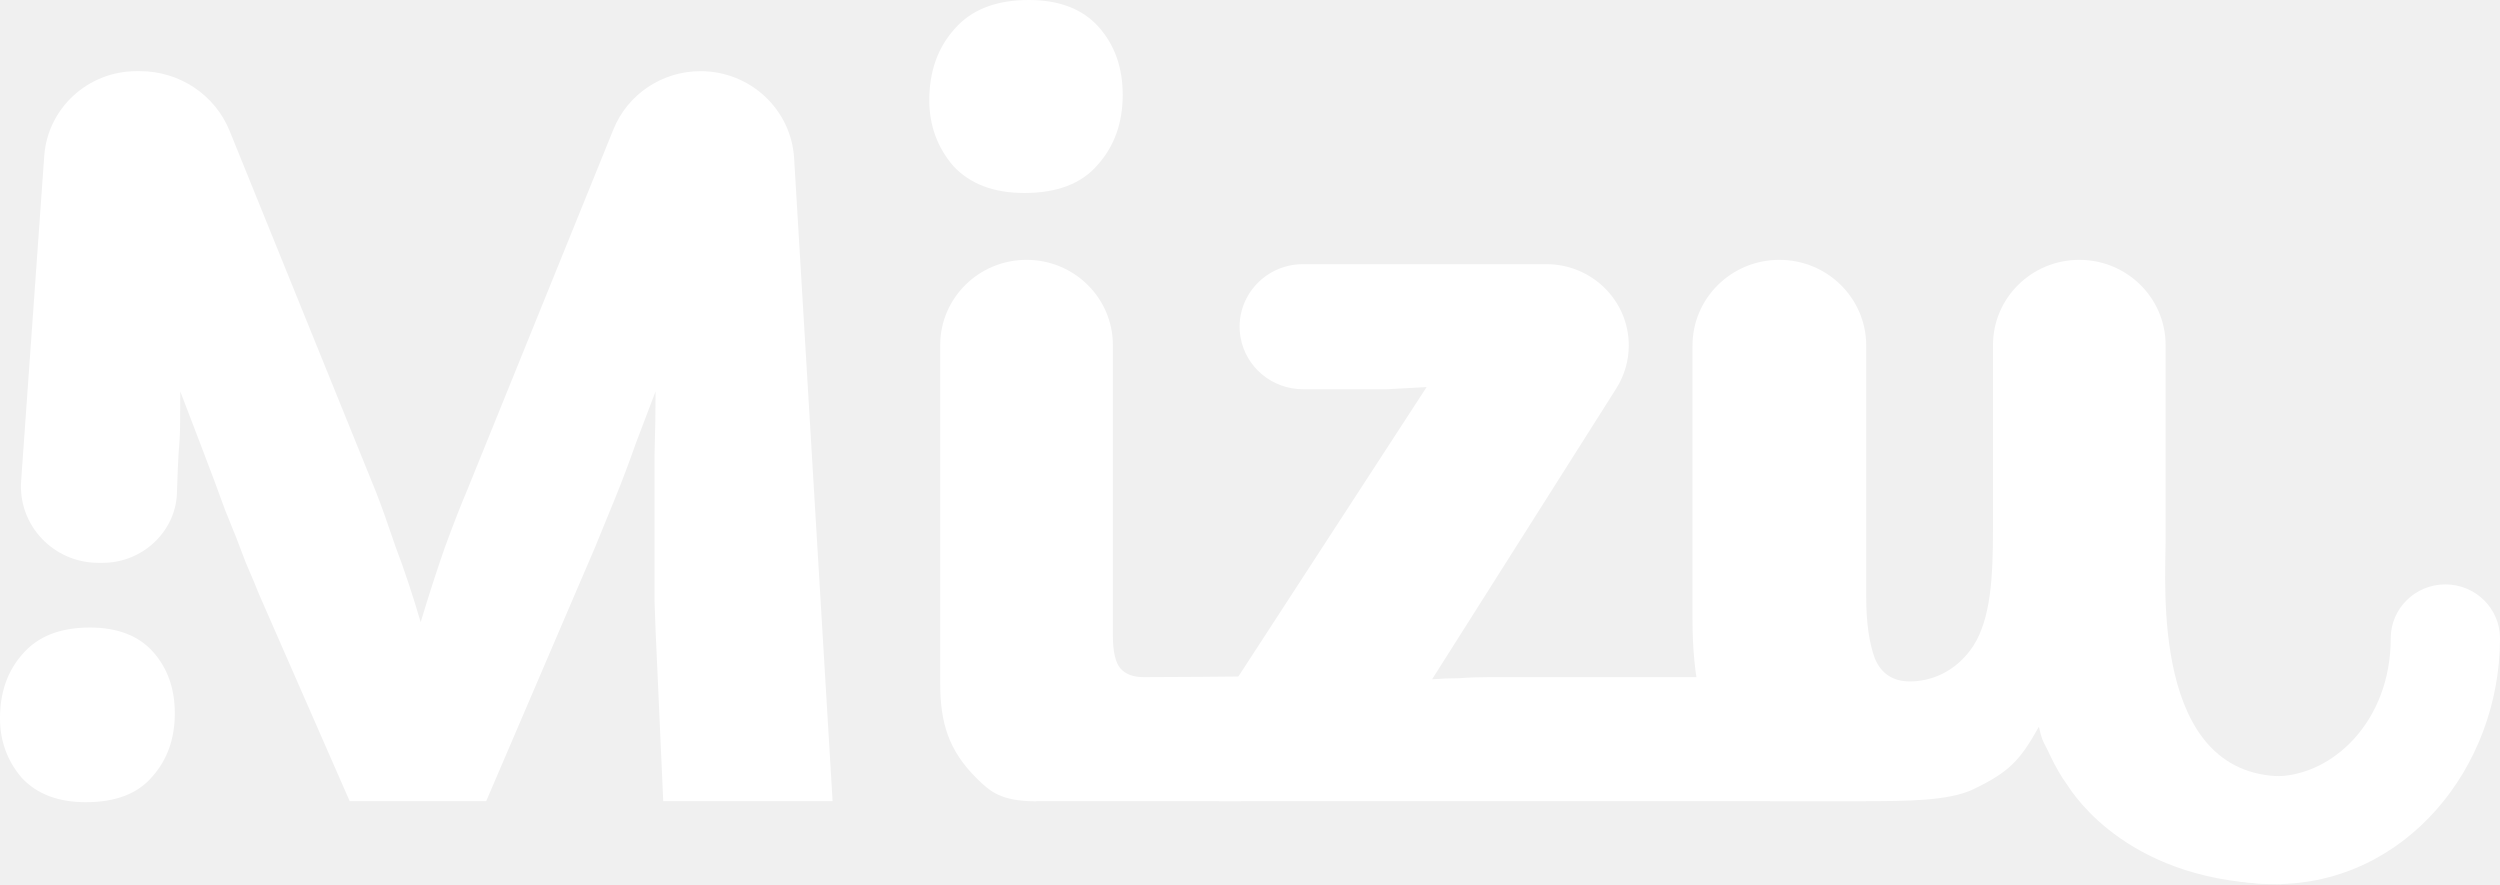
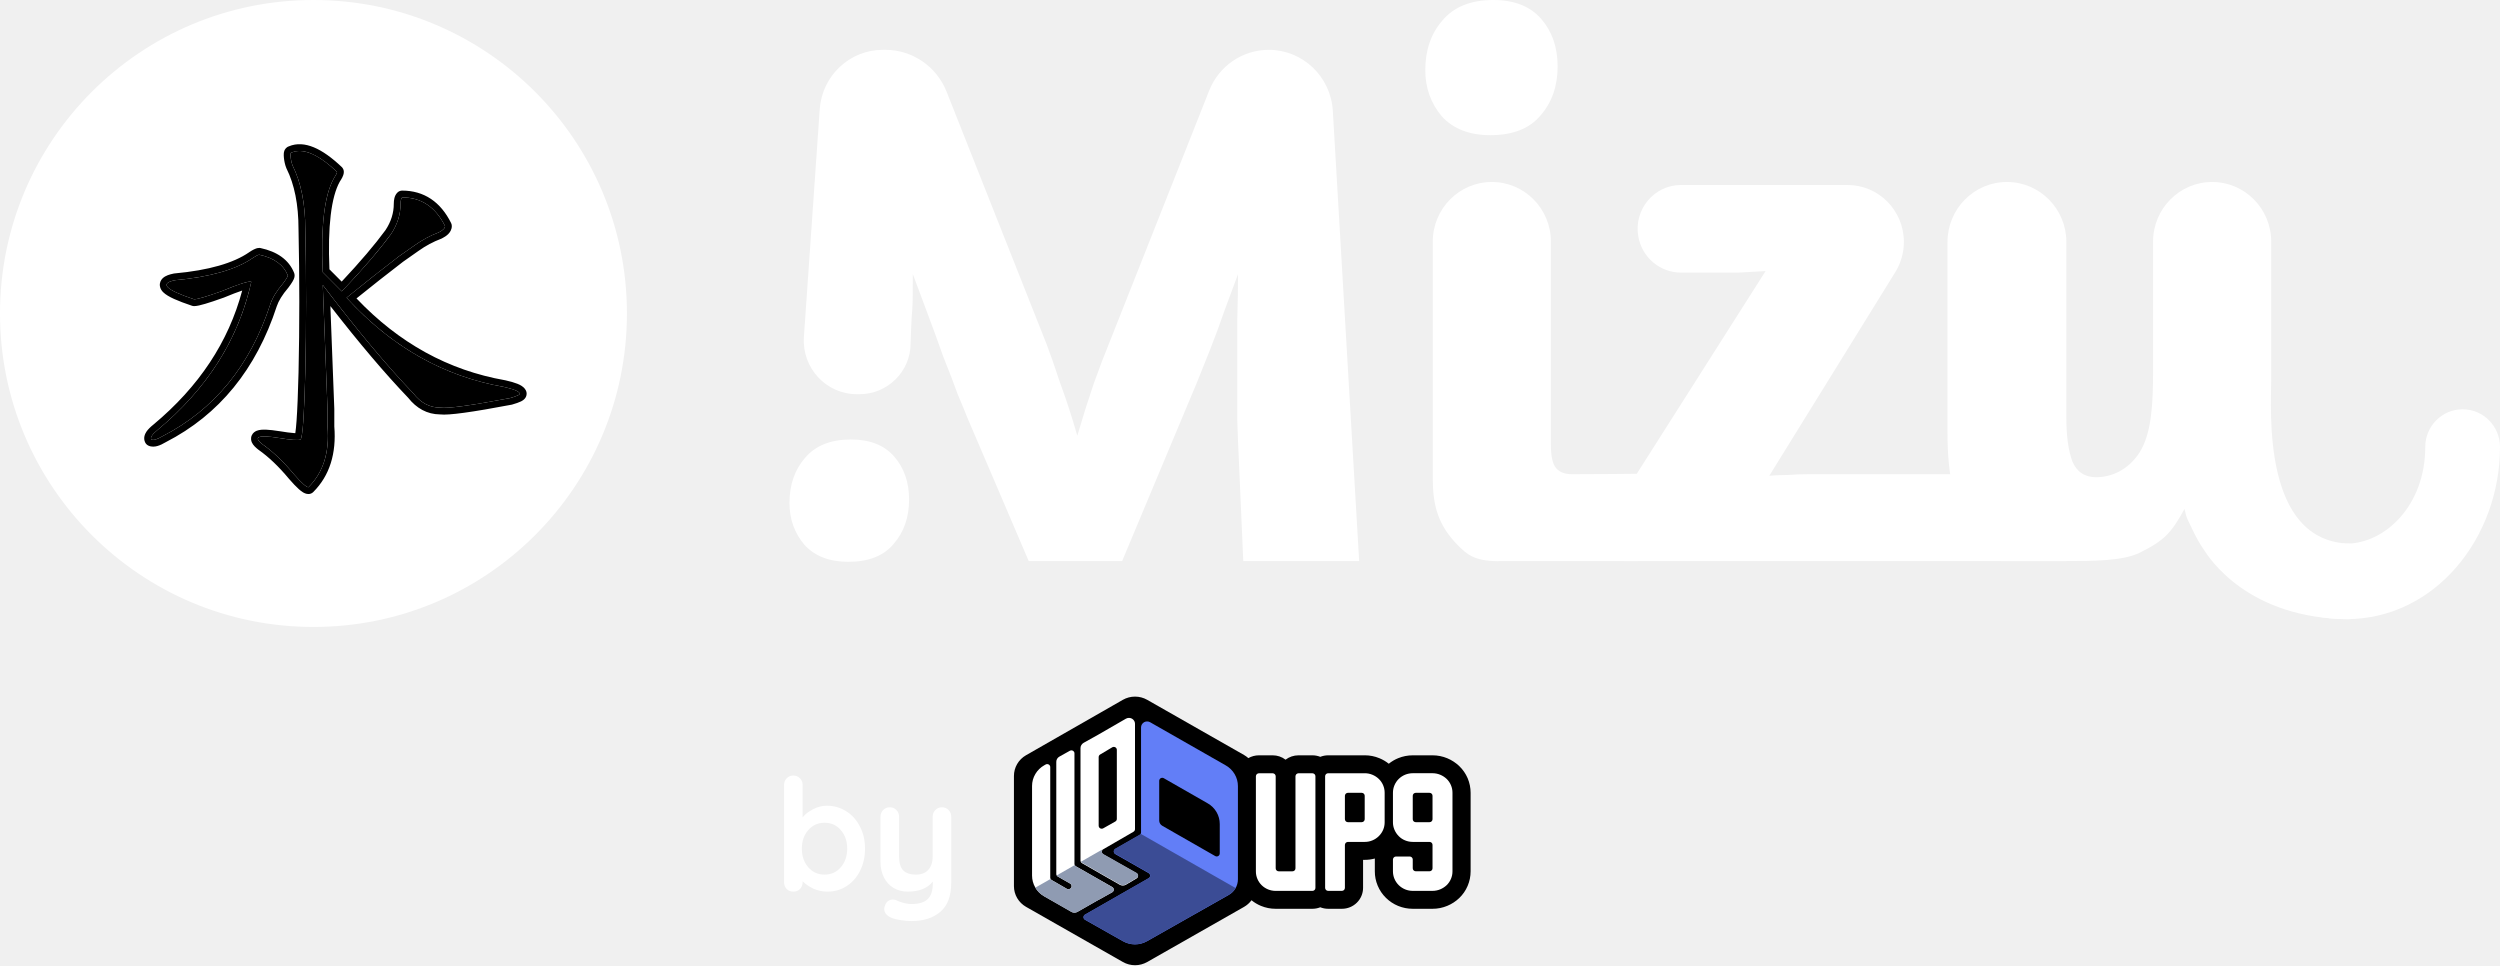
- <svg xmlns="http://www.w3.org/2000/svg" width="82" height="29" viewBox="0 0 82 29" fill="none">
-   <path d="M15.948 26.277H11.469L8.494 19.487C8.422 19.298 8.279 18.956 8.064 18.461C7.873 17.942 7.646 17.365 7.383 16.728C7.144 16.068 6.893 15.396 6.63 14.712C6.367 14.028 6.129 13.404 5.913 12.838C5.913 15.136 5.881 13.794 5.806 16.091C5.806 17.4 4.695 18.461 3.369 18.461H3.228C1.754 18.461 0.589 17.228 0.693 15.777L1.451 5.118C1.562 3.55 2.884 2.334 4.476 2.334H4.597C5.89 2.334 7.053 3.111 7.533 4.296L12.329 16.127C12.496 16.551 12.711 17.152 12.974 17.93C13.261 18.685 13.535 19.51 13.798 20.406C14.061 19.534 14.324 18.72 14.587 17.966C14.873 17.188 15.112 16.575 15.303 16.127L20.121 4.242C20.588 3.09 21.719 2.334 22.977 2.334C24.605 2.334 25.951 3.586 26.047 5.19L27.309 26.277H21.754L21.539 21.467C21.515 21.019 21.492 20.43 21.468 19.699C21.468 18.968 21.468 18.202 21.468 17.4C21.468 16.575 21.468 15.761 21.468 14.96C21.492 14.135 21.503 13.427 21.503 12.838C21.312 13.333 21.097 13.899 20.858 14.535C20.643 15.148 20.416 15.75 20.177 16.339C19.939 16.928 19.712 17.483 19.497 18.001C19.282 18.496 19.114 18.885 18.995 19.168L15.948 26.277Z" fill="white" />
-   <path d="M32.04 25.534C31.108 24.614 30.839 23.695 30.839 22.422V11.317C30.839 9.774 32.107 8.523 33.671 8.523C35.234 8.523 36.502 9.774 36.502 11.317V20.831C36.502 21.373 36.586 21.738 36.753 21.927C36.92 22.115 37.171 22.21 37.505 22.21C37.697 22.21 41.06 22.198 41.251 22.174C41.442 22.127 41.167 22.198 41.215 22.174L38.939 25.57C38.915 25.593 38.808 25.652 38.616 25.746C38.425 25.817 38.174 25.911 37.864 26.029C36.377 25.782 35.23 26.1 33.956 26.282C32.829 26.277 32.47 25.959 32.04 25.534ZM33.742 0C34.746 0 35.51 0.295 36.036 0.884C36.562 1.474 36.825 2.216 36.825 3.112C36.825 4.032 36.55 4.798 36 5.411C35.474 6.024 34.674 6.33 33.599 6.33C32.596 6.33 31.819 6.036 31.269 5.446C30.744 4.833 30.481 4.114 30.481 3.289C30.481 2.346 30.756 1.568 31.305 0.955C31.855 0.318 32.667 0 33.742 0Z" fill="white" />
-   <path d="M39.984 26.277V23.165L46.793 12.696C46.339 12.72 45.909 12.743 45.503 12.767C45.097 12.767 44.691 12.767 44.285 12.767H42.738C41.727 12.767 40.862 12.048 40.69 11.064C40.471 9.811 41.449 8.665 42.738 8.665H50.722C52.214 8.665 53.424 9.858 53.424 11.331C53.424 11.83 53.281 12.32 53.013 12.743L46.973 22.28C47.283 22.257 47.582 22.245 47.868 22.245C48.179 22.221 48.502 22.21 48.836 22.21H61.212V26.277H39.984Z" fill="white" />
-   <path d="M65.37 11.317C65.37 9.774 66.637 8.523 68.201 8.523C69.764 8.523 71.032 9.774 71.032 11.317V17.754C71.032 19.168 70.567 25.393 74.832 25.463C75.023 26.407 71.308 25.322 71.571 25.888C71.858 26.572 70.351 25.463 71.319 26.277L74.832 29C69.886 29 68.022 26.076 67.807 25.746C67.615 25.487 67.424 25.157 67.233 24.756C67.042 24.332 66.995 24.379 66.876 23.837C66.255 24.945 65.908 25.318 64.725 25.888C63.918 26.277 62.478 26.277 61.212 26.277C60.28 26.277 58.633 26.277 58.059 26.277C57.414 25.97 57.091 25.346 56.661 24.827C56.254 24.285 55.956 23.636 55.765 22.882C55.597 22.127 55.514 21.279 55.514 20.335V11.335C55.514 9.782 56.789 8.523 58.363 8.523C59.937 8.523 61.212 9.782 61.212 11.335V19.593C61.212 20.418 61.308 21.09 61.499 21.608C61.714 22.104 62.096 22.351 62.646 22.351C63.315 22.351 64.152 22.056 64.725 21.184C65.299 20.288 65.37 18.921 65.37 17.365V11.317Z" fill="white" />
-   <path d="M33.904 23.165H40.713V26.277H33.904V23.165Z" fill="white" />
-   <path d="M5.022 21.383C4.546 20.85 3.855 20.583 2.948 20.583C1.976 20.583 1.242 20.871 0.745 21.447C0.248 22.002 0 22.706 0 23.56C0 24.306 0.238 24.957 0.713 25.512C1.209 26.046 1.911 26.312 2.819 26.312C3.79 26.312 4.514 26.035 4.989 25.48C5.486 24.925 5.734 24.232 5.734 23.399C5.734 22.589 5.497 21.917 5.022 21.383Z" fill="white" />
-   <path fill-rule="evenodd" clip-rule="evenodd" d="M69.026 19.168C70.016 19.168 70.818 19.96 70.818 20.937C70.818 23.663 72.734 25.463 74.617 25.463C76.501 25.463 78.416 23.663 78.416 20.937C78.416 19.96 79.218 19.168 80.208 19.168C81.198 19.168 82 19.96 82 20.937C82 25.163 78.909 29 74.617 29C70.325 29 67.234 25.163 67.234 20.937C67.234 19.96 68.037 19.168 69.026 19.168Z" fill="white" />
+ <svg xmlns="http://www.w3.org/2000/svg" width="101" height="39" viewBox="0 0 101 39" fill="none">
+   <path d="M45.335 22.666H41.56L39.053 16.809C38.992 16.646 38.871 16.352 38.69 15.925C38.529 15.477 38.338 14.979 38.116 14.43C37.915 13.86 37.704 13.281 37.482 12.691C37.261 12.101 37.059 11.562 36.878 11.074C36.878 13.056 36.851 11.899 36.788 13.88C36.788 15.009 35.851 15.925 34.733 15.925H34.615C33.373 15.925 32.391 14.861 32.478 13.609L33.117 4.414C33.211 3.062 34.325 2.013 35.667 2.013H35.769C36.858 2.013 37.838 2.684 38.243 3.706L42.285 13.911C42.425 14.277 42.607 14.796 42.828 15.467C43.07 16.118 43.301 16.829 43.523 17.602C43.744 16.85 43.966 16.148 44.187 15.497C44.429 14.826 44.63 14.297 44.791 13.911L48.851 3.659C49.245 2.665 50.198 2.013 51.258 2.013C52.63 2.013 53.764 3.094 53.846 4.477L54.91 22.666H50.228L50.047 18.518C50.027 18.131 50.007 17.623 49.986 16.992C49.986 16.362 49.986 15.701 49.986 15.009C49.986 14.297 49.986 13.596 49.986 12.904C50.007 12.193 50.017 11.582 50.017 11.074C49.855 11.501 49.674 11.989 49.473 12.538C49.292 13.067 49.1 13.586 48.899 14.094C48.698 14.602 48.506 15.081 48.325 15.528C48.144 15.955 48.003 16.291 47.902 16.535L45.335 22.666Z" fill="white" />
+   <path d="M58.896 22.026C58.111 21.233 57.884 20.439 57.884 19.341V9.762C57.884 8.431 58.953 7.352 60.27 7.352C61.588 7.352 62.656 8.431 62.656 9.762V17.968C62.656 18.436 62.727 18.751 62.868 18.914C63.009 19.077 63.22 19.158 63.502 19.158C63.663 19.158 66.498 19.148 66.659 19.128C66.82 19.087 66.588 19.148 66.628 19.128L64.71 22.056C64.69 22.077 64.6 22.128 64.438 22.209C64.277 22.27 64.066 22.351 63.804 22.453C62.551 22.239 61.584 22.514 60.511 22.671C59.561 22.666 59.259 22.392 58.896 22.026ZM60.331 0C61.176 0 61.821 0.254 62.264 0.763C62.707 1.271 62.928 1.912 62.928 2.685C62.928 3.478 62.697 4.139 62.234 4.668C61.791 5.196 61.116 5.461 60.21 5.461C59.364 5.461 58.71 5.206 58.247 4.698C57.804 4.169 57.582 3.549 57.582 2.837C57.582 2.024 57.814 1.352 58.277 0.824C58.74 0.275 59.425 0 60.331 0Z" fill="white" />
+   <path d="M65.591 22.666V19.982L71.329 10.952C70.947 10.972 70.585 10.993 70.242 11.013C69.9 11.013 69.558 11.013 69.215 11.013H67.912C67.059 11.013 66.331 10.393 66.186 9.544C66.001 8.463 66.826 7.474 67.912 7.474H74.64C75.898 7.474 76.917 8.504 76.917 9.774C76.917 10.205 76.797 10.627 76.571 10.993L71.481 19.219C71.742 19.199 71.994 19.189 72.236 19.189C72.497 19.168 72.769 19.158 73.051 19.158H83.481V22.666H65.591Z" fill="white" />
+   <path d="M86.984 9.762C86.984 8.431 88.053 7.352 89.371 7.352C90.688 7.352 91.757 8.431 91.757 9.762V15.314C91.757 16.535 91.365 21.904 94.959 21.965C95.12 22.778 91.989 21.843 92.211 22.331C92.452 22.921 91.183 21.965 91.998 22.666L94.959 25.015C90.791 25.015 89.22 22.494 89.038 22.209C88.877 21.985 88.716 21.7 88.555 21.355C88.394 20.989 88.355 21.029 88.254 20.561C87.731 21.517 87.439 21.84 86.442 22.331C85.761 22.666 84.548 22.666 83.481 22.666C82.696 22.666 81.307 22.666 80.824 22.666C80.28 22.402 80.007 21.863 79.645 21.416C79.303 20.948 79.051 20.389 78.89 19.738C78.749 19.087 78.679 18.355 78.679 17.541V9.777C78.679 8.438 79.754 7.352 81.08 7.352C82.406 7.352 83.481 8.438 83.481 9.777V16.901C83.481 17.613 83.561 18.192 83.722 18.64C83.904 19.067 84.226 19.28 84.689 19.28C85.253 19.28 85.959 19.026 86.442 18.273C86.925 17.501 86.984 16.321 86.984 14.979V9.762Z" fill="white" />
+   <path d="M60.467 19.982H66.206V22.666H60.467V19.982Z" fill="white" />
+   <path d="M36.126 18.445C35.726 17.985 35.144 17.755 34.379 17.755C33.56 17.755 32.941 18.003 32.523 18.5C32.104 18.979 31.895 19.586 31.895 20.323C31.895 20.967 32.095 21.528 32.495 22.007C32.914 22.467 33.505 22.697 34.27 22.697C35.089 22.697 35.699 22.458 36.099 21.979C36.518 21.501 36.727 20.902 36.727 20.184C36.727 19.485 36.527 18.905 36.126 18.445Z" fill="white" />
+   <path fill-rule="evenodd" clip-rule="evenodd" d="M90.066 16.535C90.9 16.535 91.576 17.218 91.576 18.06C91.576 20.412 93.191 21.965 94.778 21.965C96.365 21.965 97.98 20.412 97.98 18.06C97.98 17.218 98.656 16.535 99.49 16.535C100.324 16.535 101 17.218 101 18.06C101 21.706 98.395 25.015 94.778 25.015C91.161 25.015 88.556 21.706 88.556 18.06C88.556 17.218 89.232 16.535 90.066 16.535Z" fill="white" />
+   <path d="M25.328 12.665C25.328 19.659 19.658 25.329 12.664 25.329C5.67 25.329 0 19.659 0 12.665C0 5.67 5.67 0 12.664 0C19.658 0 25.328 5.67 25.328 12.665Z" fill="white" />
+   <path d="M11.757 6.173C12.227 5.959 12.847 6.216 13.617 6.945C13.617 6.988 13.574 7.074 13.489 7.203C13.104 7.889 12.954 9.154 13.04 10.999C13.467 11.428 13.724 11.685 13.809 11.771C14.665 10.87 15.328 10.098 15.798 9.455C16.055 9.069 16.183 8.661 16.183 8.232C16.183 8.103 16.205 8.018 16.247 7.975C17.017 7.975 17.595 8.361 17.98 9.133C17.98 9.219 17.894 9.305 17.723 9.39C17.381 9.519 17.06 9.691 16.761 9.905C16.632 9.991 16.418 10.141 16.119 10.355C15.392 10.913 14.686 11.471 14.002 12.028C15.798 14.001 17.915 15.202 20.353 15.631C20.738 15.717 20.952 15.803 20.995 15.889C21.037 15.931 20.909 15.996 20.61 16.082C19.027 16.382 18.086 16.511 17.787 16.468C17.359 16.468 16.996 16.275 16.697 15.889C15.627 14.773 14.408 13.315 13.04 11.513C13.083 12.586 13.147 14.258 13.232 16.532C13.232 17.003 13.232 17.239 13.232 17.239C13.318 18.269 13.061 19.084 12.463 19.684C12.377 19.684 12.184 19.513 11.885 19.17C11.457 18.655 11.03 18.247 10.602 17.947C10.217 17.647 10.431 17.561 11.244 17.69C11.757 17.776 12.056 17.797 12.142 17.754C12.227 17.668 12.291 16.768 12.334 15.052C12.377 13.165 12.377 11.235 12.334 9.261C12.334 8.232 12.163 7.374 11.821 6.688C11.735 6.473 11.717 6.173 11.757 6.173L11.757 6.173ZM10.474 10.291C11.072 10.42 11.457 10.698 11.628 11.127C11.628 11.17 11.564 11.278 11.436 11.449C11.179 11.749 11.008 12.028 10.923 12.286C10.11 14.773 8.656 16.553 6.56 17.626C6.346 17.754 6.197 17.797 6.111 17.754C6.068 17.669 6.154 17.54 6.368 17.368C8.378 15.695 9.64 13.701 10.153 11.385C10.067 11.342 9.661 11.471 8.934 11.771C8.335 11.985 7.971 12.092 7.843 12.092C6.688 11.707 6.432 11.449 7.073 11.32C8.485 11.192 9.532 10.892 10.217 10.42C10.345 10.334 10.431 10.291 10.473 10.291L10.474 10.291Z" fill="black" />
+   <path fill-rule="evenodd" clip-rule="evenodd" d="M11.757 6.173C11.756 6.173 11.756 6.173 11.756 6.173C11.731 6.176 11.73 6.301 11.755 6.448C11.769 6.527 11.791 6.613 11.821 6.688C12.163 7.374 12.334 8.232 12.334 9.261C12.377 11.235 12.377 13.165 12.334 15.052C12.291 16.768 12.227 17.668 12.142 17.754C12.056 17.797 11.757 17.776 11.244 17.69C10.431 17.561 10.217 17.647 10.602 17.947C11.03 18.247 11.457 18.655 11.885 19.17C12.184 19.513 12.377 19.684 12.463 19.684C13.061 19.084 13.318 18.269 13.232 17.239V16.532C13.159 14.571 13.101 13.057 13.059 11.99C13.052 11.819 13.046 11.661 13.04 11.513C13.137 11.641 13.233 11.767 13.329 11.892C14.581 13.52 15.703 14.852 16.697 15.889C16.996 16.275 17.359 16.468 17.787 16.468C18.086 16.511 19.027 16.382 20.61 16.082C20.663 16.066 20.71 16.052 20.753 16.038C20.756 16.037 20.759 16.036 20.763 16.035C20.763 16.035 20.763 16.035 20.764 16.034C20.764 16.034 20.764 16.034 20.764 16.034C20.819 16.016 20.864 15.999 20.9 15.983C20.988 15.945 21.019 15.913 20.995 15.889C20.972 15.843 20.901 15.797 20.782 15.752C20.775 15.749 20.768 15.747 20.761 15.744C20.658 15.706 20.522 15.669 20.353 15.631C17.999 15.217 15.945 14.083 14.189 12.229C14.126 12.163 14.064 12.096 14.002 12.028C14.073 11.97 14.144 11.913 14.215 11.855C14.832 11.355 15.467 10.855 16.119 10.355C16.418 10.141 16.632 9.991 16.761 9.905C17.06 9.691 17.381 9.519 17.723 9.39C17.894 9.305 17.98 9.219 17.98 9.133C17.595 8.361 17.017 7.975 16.247 7.975C16.205 8.018 16.183 8.103 16.183 8.232C16.183 8.661 16.055 9.069 15.798 9.455C15.363 10.05 14.763 10.756 13.998 11.571C13.936 11.637 13.873 11.704 13.809 11.771L13.04 10.999C12.954 9.154 13.104 7.889 13.489 7.203C13.574 7.074 13.617 6.988 13.617 6.945C12.984 6.346 12.452 6.065 12.022 6.104C11.929 6.112 11.841 6.135 11.757 6.173C11.757 6.173 11.757 6.173 11.757 6.173C11.757 6.173 11.757 6.173 11.757 6.173L11.757 6.173C11.757 6.173 11.757 6.173 11.757 6.173ZM11.665 5.914C11.612 5.932 11.572 5.965 11.546 5.994C11.511 6.032 11.495 6.072 11.487 6.093C11.472 6.136 11.467 6.177 11.465 6.201C11.461 6.256 11.464 6.318 11.47 6.378C11.482 6.498 11.512 6.653 11.567 6.79C11.57 6.797 11.573 6.804 11.576 6.81C11.894 7.448 12.06 8.261 12.06 9.261C12.06 9.263 12.06 9.265 12.06 9.267C12.103 11.236 12.103 13.163 12.061 15.045C12.039 15.902 12.013 16.551 11.981 16.995C11.965 17.217 11.948 17.383 11.931 17.496C11.931 17.497 11.931 17.498 11.931 17.5C11.913 17.499 11.894 17.498 11.873 17.496C11.735 17.487 11.542 17.461 11.289 17.419C11.288 17.419 11.287 17.419 11.286 17.419C11.078 17.386 10.901 17.365 10.758 17.359C10.627 17.354 10.484 17.358 10.372 17.403C10.312 17.427 10.222 17.478 10.173 17.585C10.121 17.698 10.145 17.806 10.175 17.874C10.227 17.991 10.338 18.088 10.434 18.164C10.438 18.167 10.441 18.169 10.445 18.172C10.848 18.455 11.259 18.844 11.675 19.345C11.675 19.346 11.676 19.347 11.677 19.348C11.678 19.349 11.678 19.349 11.679 19.35C11.832 19.525 11.963 19.664 12.072 19.761C12.126 19.809 12.181 19.853 12.235 19.886C12.28 19.914 12.362 19.959 12.463 19.959C12.535 19.959 12.605 19.93 12.656 19.878C13.322 19.211 13.594 18.314 13.506 17.228V16.532C13.506 16.528 13.506 16.525 13.506 16.521C13.441 14.785 13.388 13.399 13.347 12.364C14.505 13.855 15.553 15.091 16.489 16.069C16.827 16.498 17.257 16.736 17.769 16.742C17.871 16.754 18.002 16.752 18.151 16.741C18.314 16.73 18.516 16.708 18.754 16.675C19.231 16.61 19.867 16.502 20.661 16.351C20.669 16.35 20.677 16.348 20.685 16.346C20.837 16.302 20.964 16.259 21.053 16.215C21.09 16.196 21.158 16.159 21.208 16.096C21.236 16.061 21.276 15.996 21.276 15.906C21.276 15.835 21.252 15.778 21.223 15.736C21.182 15.67 21.126 15.625 21.082 15.596C21.029 15.56 20.967 15.53 20.904 15.505C20.777 15.454 20.611 15.407 20.413 15.363C20.408 15.362 20.404 15.361 20.4 15.361C18.116 14.959 16.117 13.861 14.402 12.056C15.012 11.563 15.638 11.07 16.282 10.576C16.579 10.363 16.789 10.216 16.912 10.133C16.914 10.133 16.915 10.132 16.916 10.131C16.918 10.13 16.919 10.129 16.92 10.128C17.2 9.928 17.499 9.768 17.819 9.647C17.828 9.644 17.837 9.64 17.845 9.636C17.944 9.586 18.037 9.528 18.109 9.456C18.181 9.383 18.253 9.274 18.253 9.133C18.253 9.09 18.243 9.048 18.224 9.01C18.016 8.592 17.746 8.261 17.41 8.036C17.071 7.81 16.68 7.7 16.247 7.7C16.175 7.7 16.105 7.729 16.054 7.781C15.985 7.85 15.951 7.934 15.934 8.005C15.916 8.077 15.909 8.155 15.909 8.232C15.909 8.601 15.801 8.954 15.574 9.297C15.149 9.878 14.56 10.571 13.804 11.377L13.743 11.316C13.74 11.313 13.741 11.314 13.742 11.315L13.592 11.165C13.592 11.165 13.598 11.17 13.592 11.164L13.579 11.151C13.578 11.15 13.577 11.15 13.577 11.149L13.568 11.14C13.567 11.139 13.566 11.139 13.565 11.137L13.465 11.037C13.466 11.038 13.472 11.044 13.464 11.036L13.381 10.953C13.371 10.943 13.387 10.959 13.377 10.948L13.326 10.897C13.315 10.887 13.331 10.903 13.321 10.893L13.309 10.88C13.272 10.014 13.29 9.288 13.36 8.699C13.432 8.088 13.558 7.644 13.723 7.346C13.766 7.28 13.803 7.219 13.83 7.165C13.852 7.12 13.891 7.037 13.891 6.945C13.891 6.87 13.86 6.798 13.805 6.746C13.408 6.37 13.033 6.099 12.679 5.952C12.329 5.807 11.982 5.777 11.665 5.914ZM20.82 15.717C20.82 15.717 20.819 15.718 20.816 15.719C20.818 15.718 20.82 15.717 20.82 15.717ZM20.783 16.056C20.783 16.056 20.782 16.055 20.781 16.054C20.782 16.055 20.783 16.056 20.783 16.056ZM10.504 10.018C10.513 10.019 10.522 10.021 10.531 10.023C11.186 10.164 11.667 10.485 11.883 11.025C11.895 11.058 11.902 11.092 11.902 11.127C11.902 11.195 11.88 11.252 11.868 11.28C11.853 11.314 11.834 11.349 11.815 11.381C11.776 11.447 11.721 11.525 11.655 11.614C11.651 11.619 11.648 11.623 11.644 11.628C11.401 11.912 11.253 12.16 11.182 12.372C10.351 14.917 8.856 16.757 6.693 17.866C6.579 17.934 6.468 17.988 6.363 18.018C6.261 18.047 6.121 18.066 5.989 18C5.936 17.973 5.893 17.93 5.866 17.877C5.778 17.701 5.853 17.535 5.915 17.441C5.981 17.343 6.081 17.247 6.195 17.156C8.041 15.619 9.233 13.813 9.785 11.738C9.599 11.8 9.351 11.895 9.038 12.025C9.034 12.026 9.03 12.028 9.026 12.029C8.724 12.137 8.478 12.22 8.289 12.275C8.114 12.327 7.953 12.367 7.843 12.367C7.814 12.367 7.785 12.362 7.757 12.353C7.463 12.255 7.221 12.163 7.032 12.077C6.852 11.995 6.693 11.906 6.591 11.804C6.54 11.753 6.476 11.671 6.46 11.558C6.441 11.427 6.496 11.318 6.567 11.247C6.63 11.184 6.709 11.145 6.777 11.118C6.848 11.091 6.931 11.069 7.02 11.051C7.029 11.049 7.039 11.048 7.049 11.047C8.442 10.92 9.435 10.626 10.062 10.194C10.063 10.193 10.064 10.192 10.065 10.191C10.133 10.145 10.197 10.106 10.255 10.078C10.3 10.055 10.382 10.017 10.473 10.017C10.484 10.017 10.494 10.017 10.504 10.018L10.504 10.018ZM9.863 11.425C9.984 11.39 10.069 11.374 10.118 11.377C10.133 11.378 10.144 11.381 10.153 11.385C10.133 11.474 10.112 11.562 10.09 11.65C10.09 11.651 10.09 11.652 10.089 11.653C9.54 13.855 8.3 15.76 6.368 17.368C6.318 17.409 6.275 17.446 6.239 17.482C6.232 17.489 6.225 17.495 6.218 17.502C6.116 17.608 6.08 17.693 6.111 17.754C6.169 17.783 6.256 17.773 6.373 17.723C6.381 17.72 6.389 17.717 6.397 17.713C6.446 17.691 6.501 17.662 6.56 17.626C8.656 16.553 10.11 14.773 10.923 12.286C11.008 12.028 11.179 11.749 11.436 11.449C11.564 11.278 11.628 11.17 11.628 11.127C11.457 10.698 11.072 10.42 10.474 10.291L10.473 10.291C10.431 10.291 10.345 10.334 10.217 10.42C9.532 10.892 8.485 11.192 7.073 11.32C6.432 11.449 6.688 11.707 7.843 12.092C7.971 12.092 8.335 11.985 8.934 11.771C9.347 11.6 9.657 11.485 9.863 11.425ZM6.185 17.496C6.185 17.496 6.186 17.496 6.187 17.496C6.186 17.496 6.185 17.496 6.185 17.496Z" fill="black" />
+   <path fill-rule="evenodd" clip-rule="evenodd" d="M40.963 35.8C40.963 35.97 41.008 36.137 41.094 36.283C41.18 36.43 41.304 36.552 41.453 36.637L45.367 38.866C45.516 38.95 45.684 38.995 45.856 38.995C46.028 38.995 46.196 38.95 46.345 38.866L50.258 36.639C50.377 36.571 50.48 36.48 50.561 36.37C50.675 36.463 50.802 36.539 50.941 36.597C51.129 36.675 51.332 36.716 51.536 36.715H53.02C53.13 36.715 53.239 36.694 53.339 36.654C53.44 36.694 53.548 36.715 53.659 36.715H54.214C54.441 36.715 54.658 36.626 54.818 36.467C54.978 36.309 55.068 36.094 55.068 35.87V34.738H55.136C55.274 34.738 55.411 34.72 55.544 34.684C55.543 34.697 55.543 34.711 55.543 34.724V35.2C55.542 35.399 55.581 35.596 55.658 35.779C55.735 35.964 55.847 36.131 55.99 36.271C56.132 36.412 56.301 36.524 56.487 36.6C56.673 36.676 56.873 36.715 57.075 36.715H57.874C58.079 36.716 58.282 36.675 58.471 36.596C58.65 36.522 58.814 36.415 58.954 36.281C59.099 36.142 59.214 35.975 59.292 35.791C59.372 35.604 59.413 35.404 59.413 35.201V32.029C59.413 31.827 59.372 31.627 59.293 31.44C59.214 31.256 59.099 31.089 58.954 30.95C58.814 30.816 58.65 30.709 58.471 30.634C58.282 30.555 58.079 30.515 57.874 30.515V30.515H57.075C56.873 30.515 56.674 30.554 56.488 30.63C56.35 30.686 56.222 30.762 56.107 30.855C55.993 30.764 55.867 30.689 55.731 30.633C55.543 30.554 55.34 30.514 55.135 30.514L55.136 30.515H53.659C53.548 30.515 53.44 30.536 53.34 30.576C53.239 30.536 53.131 30.515 53.02 30.515L53.02 30.515H52.458C52.269 30.515 52.086 30.577 51.936 30.691C51.787 30.576 51.603 30.514 51.414 30.515H50.859C50.708 30.515 50.561 30.555 50.433 30.628C50.38 30.58 50.321 30.537 50.258 30.501L46.345 28.272C46.196 28.187 46.027 28.143 45.855 28.143C45.683 28.143 45.514 28.187 45.365 28.272L41.451 30.512C41.302 30.597 41.179 30.719 41.093 30.866C41.008 31.012 40.963 31.179 40.963 31.348V35.8Z" fill="black" />
+   <path d="M44.935 35.837C44.953 35.848 44.969 35.863 44.98 35.881C44.991 35.9 44.996 35.921 44.996 35.942C44.996 35.964 44.99 35.985 44.979 36.003C44.968 36.021 44.953 36.037 44.934 36.047L44.386 36.353L44.382 36.351L43.53 36.837C43.493 36.859 43.451 36.87 43.408 36.87C43.365 36.87 43.322 36.859 43.285 36.837L42.184 36.209C42.035 36.125 41.912 36.003 41.826 35.856C41.74 35.71 41.695 35.543 41.695 35.374V31.754C41.695 31.583 41.741 31.416 41.829 31.268C41.916 31.121 42.041 30.999 42.192 30.915L42.247 30.884C42.275 30.868 42.309 30.864 42.34 30.873C42.371 30.881 42.398 30.902 42.414 30.93C42.425 30.948 42.43 30.968 42.43 30.989V35.452C42.43 35.474 42.435 35.495 42.446 35.513C42.457 35.531 42.472 35.547 42.491 35.557L43.103 35.91C43.121 35.92 43.142 35.926 43.164 35.926C43.185 35.926 43.206 35.92 43.225 35.91L43.233 35.905C43.251 35.895 43.267 35.879 43.278 35.861C43.288 35.843 43.294 35.822 43.294 35.8C43.294 35.779 43.288 35.758 43.278 35.74C43.267 35.722 43.251 35.706 43.233 35.696L42.735 35.412C42.716 35.401 42.7 35.386 42.69 35.368C42.679 35.349 42.673 35.328 42.674 35.307V30.778C42.674 30.735 42.685 30.693 42.707 30.656C42.729 30.619 42.76 30.589 42.798 30.568L43.225 30.329C43.253 30.313 43.287 30.309 43.318 30.318C43.349 30.326 43.376 30.347 43.392 30.375C43.403 30.393 43.408 30.413 43.408 30.434V34.897C43.408 34.918 43.413 34.939 43.424 34.958C43.435 34.976 43.45 34.991 43.469 35.002L44.935 35.837Z" fill="white" />
+   <path d="M44.573 34.519C44.545 34.503 44.524 34.476 44.516 34.446C44.507 34.415 44.512 34.382 44.528 34.354C44.538 34.335 44.554 34.319 44.574 34.309L45.794 33.602C45.812 33.591 45.828 33.575 45.838 33.557C45.849 33.539 45.854 33.518 45.854 33.496V29.245C45.854 29.213 45.848 29.182 45.836 29.152C45.823 29.123 45.805 29.096 45.783 29.074C45.76 29.051 45.733 29.034 45.703 29.021C45.673 29.009 45.642 29.003 45.609 29.003C45.566 29.003 45.523 29.014 45.486 29.036L44.386 29.671L43.776 30.012C43.739 30.033 43.708 30.064 43.686 30.101C43.664 30.137 43.652 30.179 43.652 30.222V34.767C43.652 34.788 43.658 34.809 43.669 34.827C43.679 34.846 43.695 34.861 43.713 34.872L45.24 35.746C45.278 35.767 45.321 35.779 45.364 35.778C45.408 35.778 45.451 35.766 45.488 35.744L45.919 35.488C45.938 35.477 45.953 35.462 45.963 35.443C45.974 35.425 45.979 35.404 45.979 35.383C45.978 35.362 45.973 35.341 45.962 35.323C45.951 35.305 45.936 35.29 45.917 35.279L44.573 34.519ZM44.446 30.482L44.935 30.191C44.954 30.18 44.975 30.174 44.997 30.174C45.018 30.174 45.04 30.18 45.059 30.19C45.077 30.201 45.093 30.216 45.104 30.234C45.115 30.253 45.12 30.274 45.12 30.295V33.084C45.12 33.105 45.114 33.126 45.104 33.145C45.093 33.163 45.077 33.179 45.058 33.189L44.569 33.465C44.55 33.475 44.529 33.48 44.508 33.48C44.486 33.48 44.465 33.474 44.447 33.464C44.428 33.453 44.413 33.438 44.402 33.42C44.392 33.401 44.386 33.381 44.386 33.359V30.586C44.386 30.565 44.392 30.544 44.402 30.526C44.413 30.508 44.428 30.493 44.446 30.482Z" fill="white" />
+   <path d="M46.098 29.388V33.631C46.099 33.652 46.093 33.673 46.082 33.691C46.072 33.71 46.056 33.725 46.037 33.736L45.058 34.296C45.039 34.307 45.024 34.322 45.013 34.34C45.003 34.358 44.997 34.379 44.997 34.4C44.997 34.422 45.003 34.442 45.013 34.461C45.024 34.479 45.039 34.494 45.058 34.505L46.404 35.273C46.423 35.284 46.438 35.299 46.449 35.318C46.459 35.336 46.465 35.357 46.465 35.378C46.465 35.399 46.459 35.42 46.449 35.438C46.438 35.456 46.423 35.472 46.404 35.482L43.835 36.95C43.817 36.961 43.801 36.976 43.79 36.995C43.779 37.013 43.773 37.034 43.773 37.055C43.773 37.077 43.779 37.098 43.79 37.116C43.801 37.135 43.817 37.15 43.835 37.16L45.366 38.025C45.514 38.108 45.682 38.153 45.852 38.153C46.023 38.153 46.191 38.108 46.339 38.025L49.643 36.154C49.755 36.091 49.848 35.999 49.913 35.889C49.978 35.779 50.012 35.653 50.012 35.526V31.759C50.012 31.59 49.967 31.423 49.881 31.277C49.795 31.13 49.672 31.008 49.523 30.923L46.465 29.178C46.428 29.157 46.386 29.146 46.343 29.146C46.3 29.146 46.258 29.157 46.221 29.178C46.183 29.2 46.153 29.23 46.131 29.267C46.11 29.303 46.098 29.345 46.098 29.387V29.388ZM49.095 34.585L46.954 33.36C46.917 33.338 46.886 33.308 46.865 33.271C46.843 33.235 46.832 33.193 46.832 33.151V31.544C46.832 31.523 46.838 31.502 46.849 31.484C46.859 31.465 46.875 31.45 46.893 31.439C46.912 31.429 46.933 31.423 46.955 31.423C46.976 31.423 46.997 31.429 47.016 31.439L48.791 32.455C48.939 32.539 49.062 32.661 49.148 32.808C49.233 32.954 49.278 33.12 49.278 33.29V34.48C49.278 34.496 49.275 34.511 49.269 34.526C49.263 34.541 49.254 34.554 49.243 34.565C49.231 34.576 49.218 34.585 49.203 34.592C49.188 34.597 49.172 34.601 49.156 34.601C49.135 34.601 49.113 34.595 49.095 34.584V34.585Z" fill="#627EF7" />
+   <path d="M44.933 36.049L44.385 36.356L44.381 36.354L43.529 36.843C43.492 36.864 43.45 36.875 43.407 36.875C43.364 36.875 43.321 36.864 43.284 36.843L42.183 36.212C42.036 36.128 41.913 36.007 41.828 35.861L42.444 35.509C42.454 35.529 42.47 35.545 42.49 35.556L43.102 35.91C43.12 35.92 43.141 35.926 43.163 35.926C43.184 35.926 43.205 35.92 43.224 35.91L43.232 35.905C43.25 35.895 43.266 35.879 43.277 35.861C43.288 35.843 43.293 35.822 43.293 35.8C43.293 35.779 43.288 35.758 43.277 35.74C43.266 35.721 43.25 35.706 43.232 35.695L42.734 35.41C42.716 35.4 42.7 35.385 42.69 35.367L43.42 34.95C43.431 34.971 43.447 34.988 43.468 34.999L44.934 35.839C44.953 35.849 44.968 35.864 44.979 35.883C44.99 35.901 44.996 35.922 44.996 35.944C44.996 35.965 44.99 35.986 44.979 36.004C44.968 36.023 44.953 36.038 44.934 36.048L44.933 36.049Z" fill="#8F9BB2" />
+   <path d="M49.917 35.877C49.852 35.99 49.758 36.084 49.644 36.149L46.34 38.023C46.192 38.107 46.024 38.151 45.854 38.151C45.683 38.151 45.515 38.107 45.367 38.023L43.837 37.157C43.818 37.146 43.803 37.131 43.792 37.112C43.781 37.094 43.775 37.073 43.775 37.052C43.775 37.03 43.781 37.01 43.792 36.991C43.803 36.973 43.818 36.957 43.837 36.947L45.855 35.791L46.406 35.475C46.424 35.465 46.44 35.45 46.451 35.431C46.462 35.413 46.467 35.392 46.467 35.37C46.467 35.349 46.462 35.328 46.451 35.31C46.44 35.291 46.424 35.276 46.406 35.266L45.855 34.95L45.059 34.495C45.04 34.485 45.025 34.469 45.014 34.451C45.003 34.433 44.997 34.412 44.997 34.39C44.997 34.369 45.003 34.348 45.014 34.33C45.025 34.311 45.04 34.296 45.059 34.285L45.855 33.829L46.038 33.724C46.055 33.714 46.07 33.7 46.08 33.684L49.917 35.877Z" fill="#3B4C95" />
+   <path d="M45.919 35.473L45.854 35.512L45.488 35.729C45.451 35.752 45.408 35.764 45.364 35.764C45.321 35.764 45.278 35.753 45.24 35.731L43.714 34.858C43.705 34.852 43.696 34.846 43.689 34.838C43.681 34.831 43.675 34.823 43.67 34.814L44.006 34.621L44.56 34.305C44.555 34.308 44.551 34.311 44.548 34.315C44.544 34.319 44.541 34.322 44.538 34.326C44.537 34.327 44.537 34.328 44.536 34.328C44.534 34.332 44.532 34.335 44.53 34.339C44.529 34.34 44.528 34.342 44.527 34.343C44.526 34.346 44.525 34.348 44.524 34.35C44.523 34.353 44.522 34.355 44.521 34.358C44.52 34.36 44.519 34.363 44.518 34.366C44.517 34.367 44.517 34.369 44.517 34.37C44.516 34.374 44.515 34.377 44.515 34.381C44.511 34.405 44.515 34.43 44.525 34.452C44.536 34.474 44.553 34.492 44.575 34.504L45.855 35.228L45.919 35.263C45.947 35.279 45.967 35.305 45.976 35.336C45.984 35.367 45.98 35.4 45.964 35.428C45.953 35.446 45.938 35.462 45.919 35.473Z" fill="#8F9BB2" />
+   <path d="M53.143 31.361V35.872C53.143 35.887 53.14 35.903 53.134 35.918C53.128 35.932 53.119 35.946 53.108 35.957C53.096 35.968 53.083 35.977 53.068 35.983C53.053 35.989 53.037 35.992 53.021 35.992H51.538C51.325 35.992 51.122 35.91 50.971 35.762C50.898 35.69 50.841 35.606 50.801 35.513C50.758 35.414 50.737 35.308 50.738 35.201V31.361C50.738 31.345 50.741 31.329 50.748 31.315C50.754 31.3 50.763 31.287 50.774 31.276C50.785 31.265 50.799 31.256 50.814 31.25C50.828 31.243 50.844 31.24 50.86 31.24H51.416C51.432 31.24 51.448 31.243 51.462 31.25C51.477 31.256 51.491 31.265 51.502 31.276C51.513 31.287 51.522 31.3 51.528 31.315C51.535 31.329 51.538 31.345 51.538 31.361V35.08C51.538 35.096 51.541 35.112 51.547 35.127C51.553 35.141 51.562 35.154 51.573 35.166C51.585 35.177 51.598 35.186 51.613 35.192C51.628 35.198 51.644 35.201 51.66 35.201H52.215C52.231 35.201 52.247 35.198 52.262 35.192C52.277 35.186 52.29 35.177 52.302 35.166C52.313 35.154 52.322 35.141 52.328 35.127C52.334 35.112 52.337 35.096 52.337 35.08V31.361C52.337 31.345 52.34 31.329 52.347 31.315C52.353 31.3 52.362 31.287 52.373 31.276C52.384 31.265 52.398 31.256 52.413 31.25C52.428 31.243 52.443 31.24 52.459 31.24H53.021C53.037 31.24 53.053 31.243 53.068 31.25C53.083 31.256 53.096 31.265 53.108 31.276C53.119 31.287 53.128 31.3 53.134 31.315C53.14 31.329 53.143 31.345 53.143 31.361Z" fill="white" />
+   <path d="M55.94 32.03V33.216C55.941 33.323 55.92 33.429 55.878 33.527C55.837 33.621 55.778 33.707 55.704 33.78C55.63 33.853 55.542 33.912 55.445 33.952C55.347 33.993 55.241 34.014 55.134 34.013H54.456C54.441 34.013 54.425 34.017 54.41 34.023C54.395 34.029 54.382 34.038 54.37 34.049C54.359 34.06 54.35 34.073 54.344 34.088C54.338 34.103 54.334 34.118 54.334 34.134V35.87C54.334 35.886 54.331 35.902 54.325 35.916C54.319 35.931 54.31 35.944 54.299 35.955C54.288 35.967 54.274 35.976 54.259 35.982C54.244 35.988 54.228 35.991 54.212 35.991H53.657C53.641 35.991 53.625 35.988 53.61 35.982C53.596 35.976 53.582 35.967 53.571 35.955C53.559 35.944 53.55 35.931 53.544 35.916C53.538 35.902 53.535 35.886 53.535 35.87V31.36C53.535 31.344 53.538 31.328 53.544 31.313C53.55 31.299 53.559 31.285 53.571 31.274C53.582 31.263 53.596 31.254 53.61 31.248C53.625 31.242 53.641 31.239 53.657 31.239H55.134C55.241 31.238 55.347 31.259 55.445 31.3C55.542 31.34 55.629 31.397 55.704 31.469C55.779 31.541 55.838 31.627 55.878 31.722C55.919 31.819 55.941 31.924 55.94 32.03ZM55.134 33.095V32.15C55.134 32.134 55.131 32.119 55.125 32.104C55.119 32.089 55.11 32.076 55.099 32.065C55.087 32.054 55.074 32.045 55.059 32.039C55.044 32.033 55.028 32.029 55.012 32.029H54.456C54.441 32.029 54.425 32.033 54.41 32.039C54.395 32.045 54.382 32.054 54.37 32.065C54.359 32.076 54.35 32.089 54.344 32.104C54.338 32.119 54.334 32.134 54.334 32.15V33.095C54.334 33.111 54.338 33.127 54.344 33.142C54.35 33.156 54.359 33.169 54.37 33.181C54.382 33.192 54.395 33.201 54.41 33.207C54.425 33.213 54.441 33.216 54.456 33.216H55.012C55.044 33.216 55.075 33.203 55.098 33.181C55.121 33.158 55.134 33.128 55.134 33.096V33.095Z" fill="white" />
+   <path d="M58.68 32.03V35.2C58.681 35.306 58.66 35.41 58.618 35.508C58.578 35.603 58.519 35.689 58.445 35.761C58.37 35.832 58.282 35.889 58.186 35.929C58.087 35.97 57.981 35.991 57.874 35.991H57.075C56.97 35.991 56.865 35.971 56.768 35.931C56.671 35.891 56.583 35.833 56.508 35.759C56.434 35.686 56.375 35.599 56.335 35.503C56.295 35.407 56.275 35.304 56.275 35.2V34.724C56.275 34.708 56.279 34.692 56.285 34.678C56.291 34.663 56.3 34.65 56.311 34.639C56.322 34.627 56.336 34.618 56.351 34.612C56.365 34.606 56.381 34.603 56.398 34.603H56.953C56.969 34.603 56.985 34.606 56.999 34.612C57.014 34.618 57.028 34.627 57.039 34.639C57.05 34.65 57.059 34.663 57.066 34.678C57.072 34.692 57.075 34.708 57.075 34.724V35.079C57.075 35.095 57.078 35.11 57.084 35.125C57.09 35.14 57.099 35.153 57.11 35.164C57.122 35.175 57.135 35.184 57.15 35.19C57.165 35.196 57.181 35.2 57.197 35.2H57.752C57.769 35.2 57.784 35.196 57.799 35.19C57.814 35.184 57.827 35.175 57.839 35.164C57.85 35.153 57.859 35.14 57.865 35.125C57.871 35.11 57.874 35.095 57.874 35.079V34.134C57.874 34.118 57.871 34.102 57.865 34.087C57.859 34.073 57.85 34.059 57.839 34.048C57.827 34.037 57.814 34.028 57.799 34.022C57.784 34.016 57.769 34.013 57.752 34.013H57.075C56.968 34.013 56.862 33.992 56.764 33.951C56.667 33.912 56.58 33.853 56.508 33.779C56.436 33.706 56.378 33.62 56.338 33.527C56.295 33.428 56.274 33.322 56.275 33.215V32.029C56.275 31.925 56.295 31.822 56.335 31.727C56.375 31.631 56.434 31.543 56.508 31.47C56.583 31.396 56.671 31.338 56.768 31.298C56.865 31.259 56.97 31.238 57.075 31.238H57.874C57.981 31.238 58.087 31.259 58.186 31.3C58.282 31.34 58.37 31.397 58.445 31.468C58.519 31.54 58.578 31.626 58.618 31.721C58.66 31.819 58.681 31.924 58.68 32.03ZM57.874 33.096V32.15C57.874 32.135 57.871 32.119 57.865 32.104C57.859 32.09 57.85 32.076 57.839 32.065C57.827 32.054 57.814 32.045 57.799 32.039C57.784 32.033 57.769 32.03 57.752 32.03H57.197C57.181 32.03 57.165 32.033 57.15 32.039C57.135 32.045 57.122 32.054 57.11 32.065C57.099 32.076 57.09 32.09 57.084 32.104C57.078 32.119 57.075 32.135 57.075 32.15V33.096C57.075 33.111 57.078 33.127 57.084 33.142C57.09 33.156 57.099 33.17 57.11 33.181C57.122 33.192 57.135 33.201 57.15 33.207C57.165 33.213 57.181 33.216 57.197 33.216H57.752C57.785 33.216 57.816 33.204 57.839 33.181C57.861 33.158 57.874 33.128 57.874 33.096V33.096Z" fill="white" />
+   <path d="M33.408 32.551C33.696 32.551 33.956 32.627 34.19 32.777C34.423 32.923 34.607 33.127 34.74 33.39C34.878 33.652 34.947 33.95 34.947 34.284C34.947 34.617 34.88 34.918 34.746 35.184C34.613 35.447 34.43 35.654 34.196 35.803C33.967 35.95 33.712 36.022 33.433 36.022C33.233 36.022 33.043 35.983 32.864 35.904C32.689 35.82 32.543 35.72 32.426 35.603V35.641C32.426 35.749 32.391 35.841 32.32 35.916C32.249 35.987 32.159 36.022 32.051 36.022C31.943 36.022 31.853 35.987 31.782 35.916C31.711 35.845 31.676 35.754 31.676 35.641V31.713C31.676 31.605 31.711 31.515 31.782 31.445C31.853 31.37 31.943 31.332 32.051 31.332C32.159 31.332 32.249 31.37 32.32 31.445C32.391 31.515 32.426 31.605 32.426 31.713V33.021C32.526 32.895 32.666 32.787 32.845 32.695C33.025 32.599 33.212 32.551 33.408 32.551ZM33.314 35.334C33.581 35.334 33.8 35.234 33.971 35.034C34.142 34.834 34.227 34.584 34.227 34.284C34.227 33.984 34.142 33.736 33.971 33.54C33.804 33.34 33.585 33.239 33.314 33.239C33.043 33.239 32.822 33.34 32.651 33.54C32.48 33.736 32.395 33.984 32.395 34.284C32.395 34.584 32.48 34.834 32.651 35.034C32.822 35.234 33.043 35.334 33.314 35.334Z" fill="white" />
+   <path d="M38.055 32.614C38.163 32.614 38.253 32.652 38.324 32.727C38.395 32.797 38.43 32.887 38.43 32.996V35.654C38.43 36.196 38.284 36.59 37.992 36.835C37.701 37.086 37.311 37.211 36.823 37.211C36.681 37.211 36.535 37.198 36.385 37.173C36.239 37.152 36.12 37.123 36.029 37.086C35.825 36.998 35.722 36.877 35.722 36.723C35.722 36.694 35.729 36.66 35.741 36.623C35.766 36.531 35.808 36.46 35.866 36.41C35.929 36.364 35.995 36.341 36.066 36.341C36.108 36.341 36.148 36.348 36.185 36.36C36.214 36.373 36.264 36.394 36.335 36.423C36.41 36.452 36.487 36.475 36.567 36.492C36.65 36.512 36.736 36.523 36.823 36.523C37.119 36.523 37.336 36.458 37.473 36.329C37.615 36.204 37.686 35.987 37.686 35.678V35.616C37.469 35.887 37.132 36.022 36.673 36.022C36.456 36.022 36.264 35.972 36.098 35.872C35.931 35.768 35.801 35.626 35.71 35.447C35.618 35.264 35.572 35.055 35.572 34.822V32.996C35.572 32.887 35.608 32.797 35.679 32.727C35.749 32.652 35.839 32.614 35.947 32.614C36.056 32.614 36.145 32.652 36.216 32.727C36.287 32.797 36.323 32.887 36.323 32.996V34.597C36.323 34.859 36.379 35.049 36.492 35.166C36.608 35.278 36.777 35.334 36.998 35.334C37.215 35.334 37.382 35.272 37.498 35.147C37.619 35.018 37.68 34.834 37.68 34.597V32.996C37.68 32.887 37.715 32.797 37.786 32.727C37.857 32.652 37.947 32.614 38.055 32.614Z" fill="white" />
</svg>
